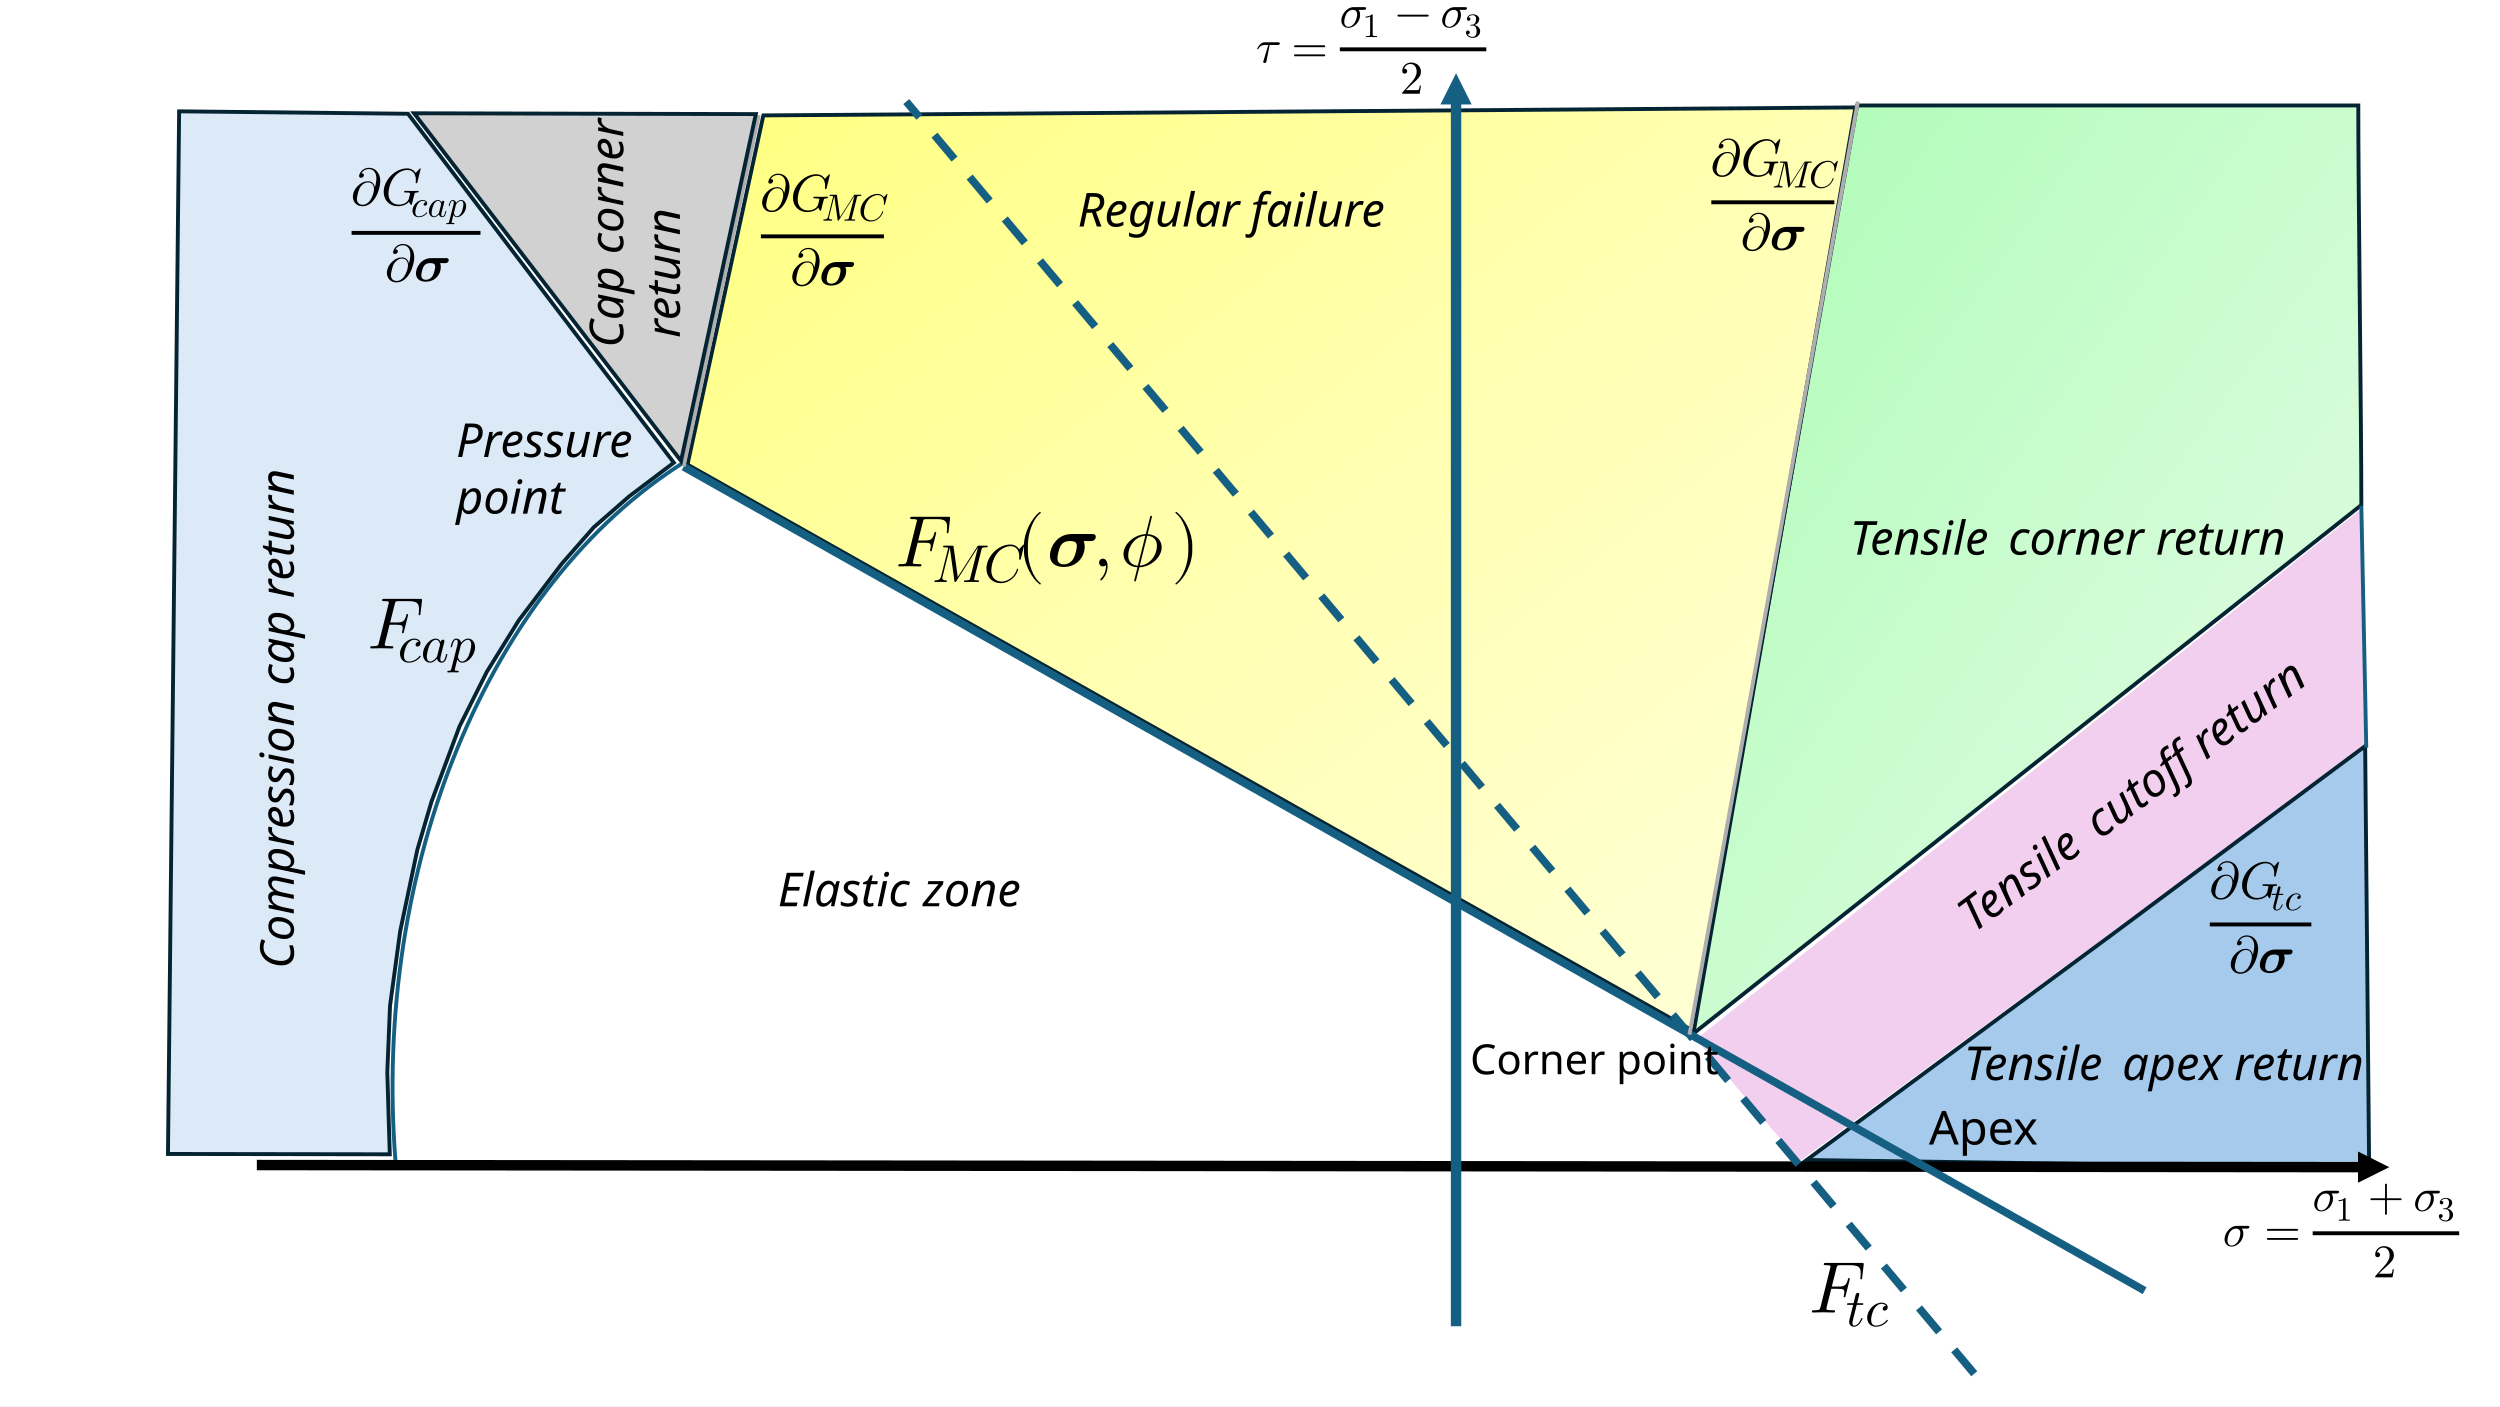
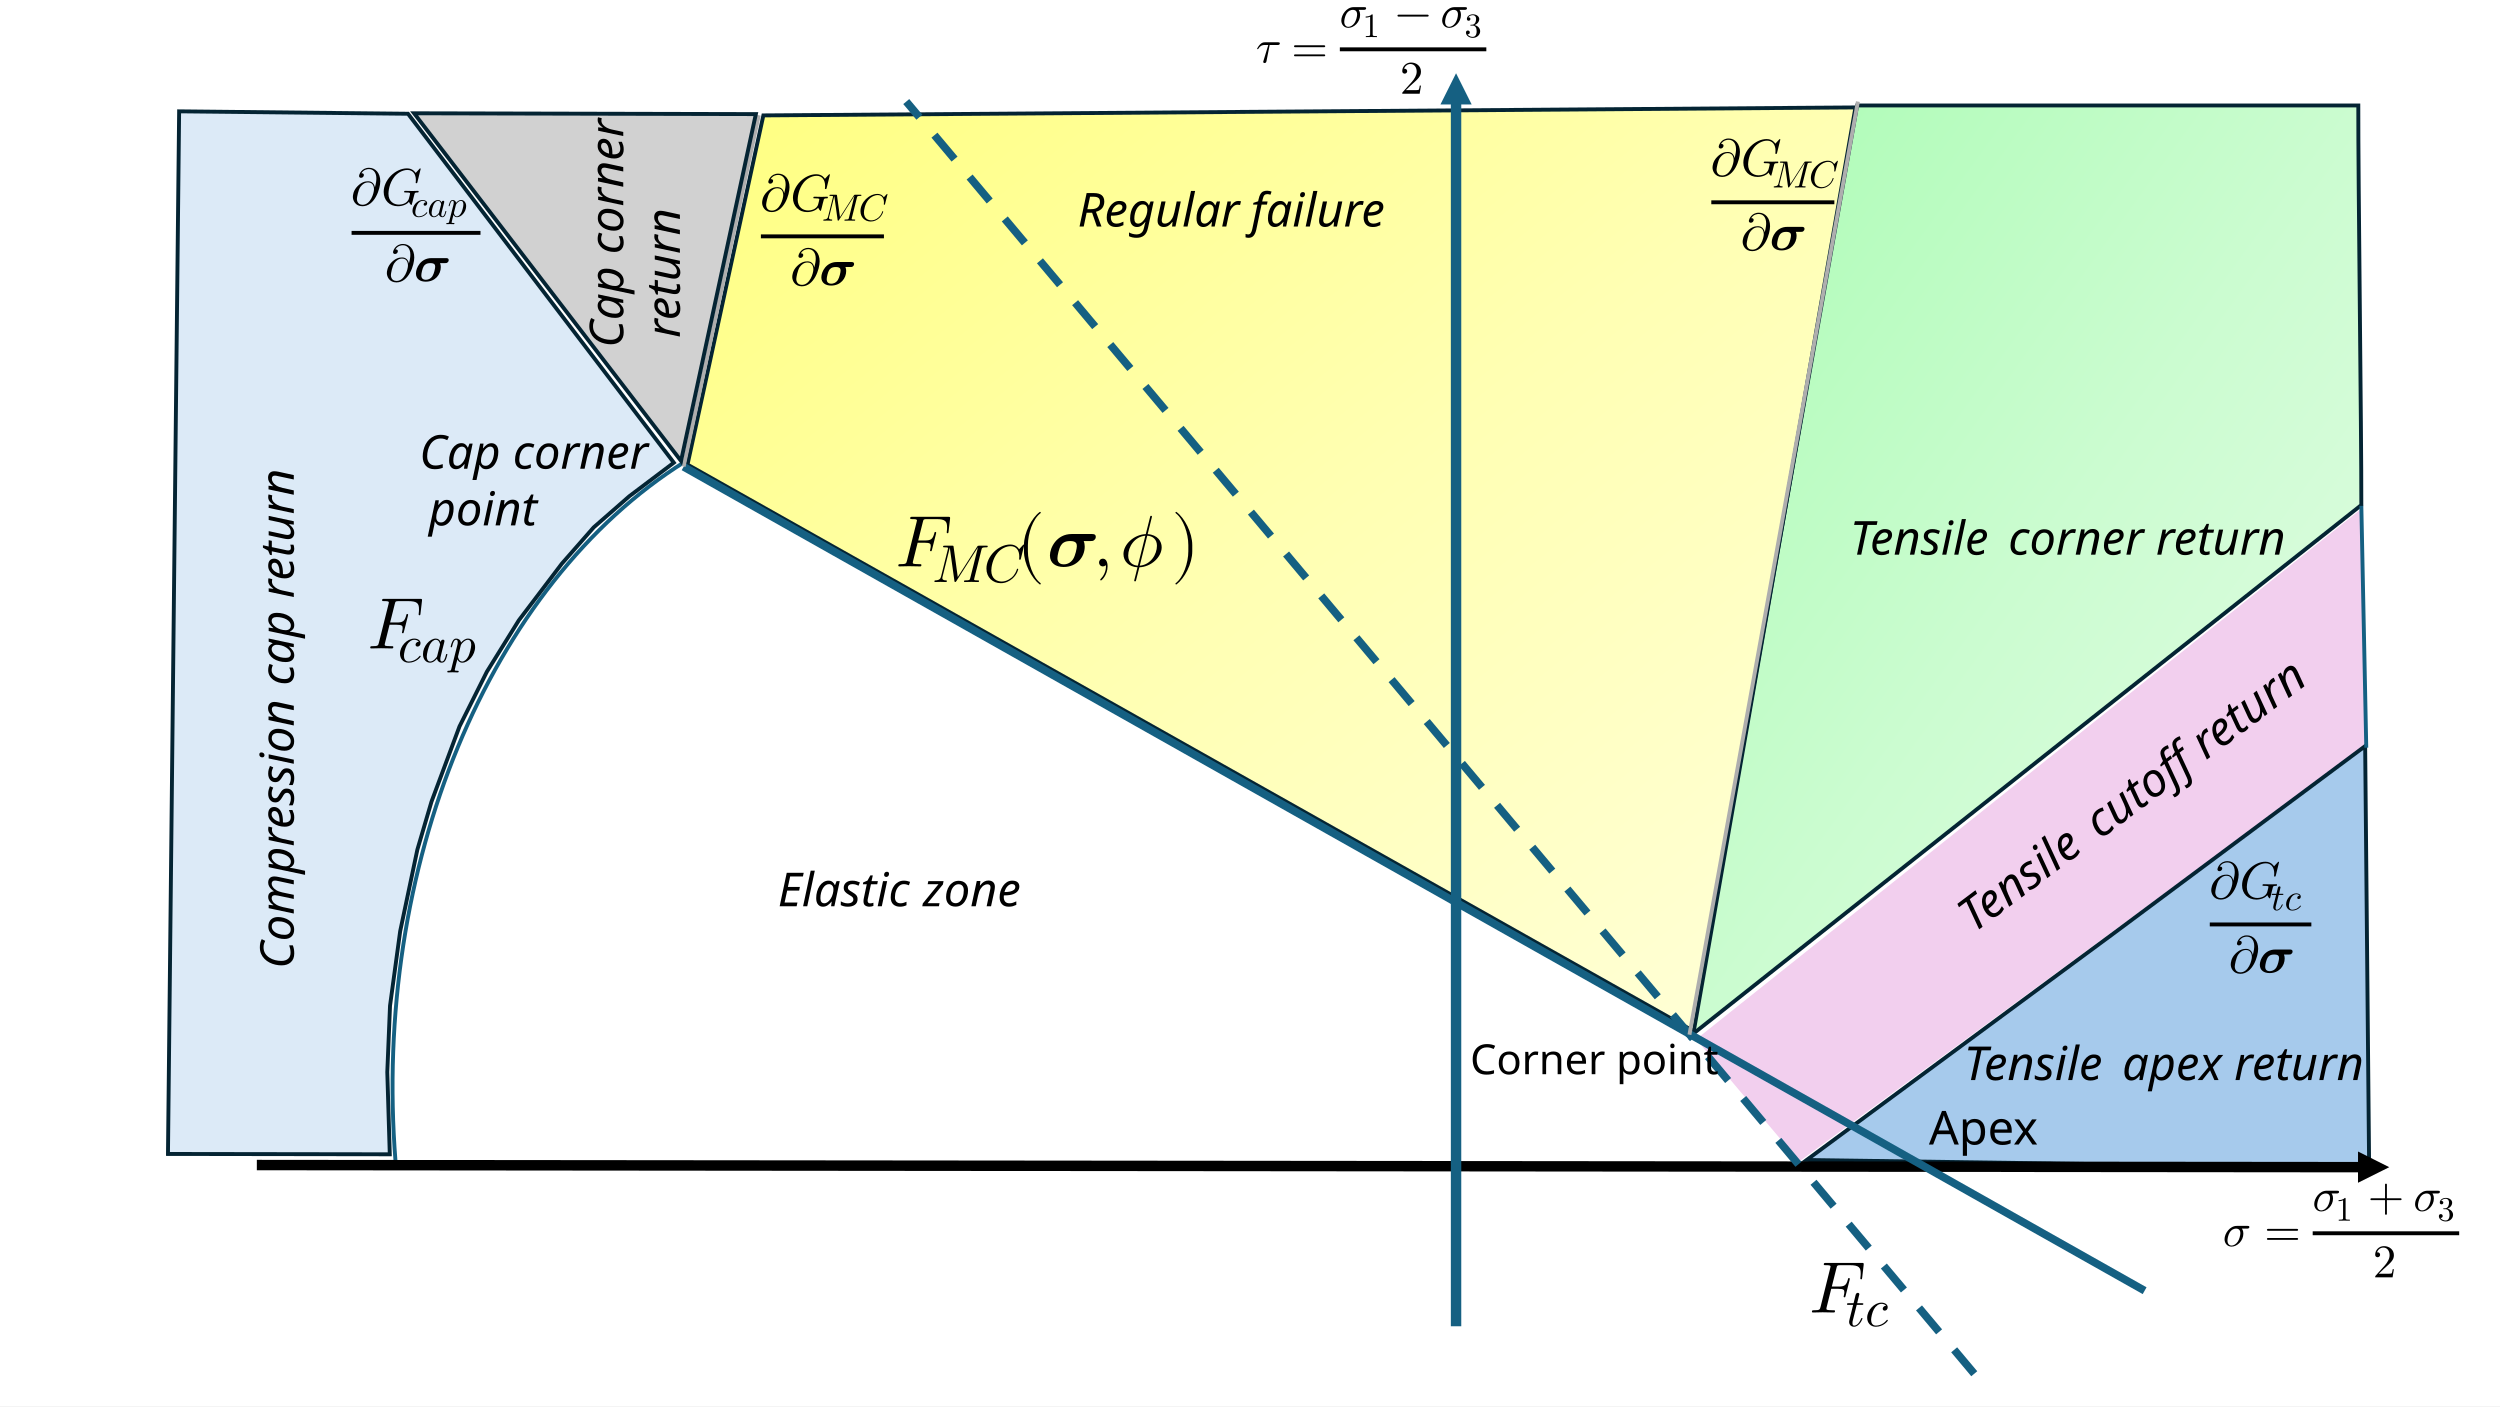
<svg xmlns="http://www.w3.org/2000/svg" width="1280" height="720" overflow="hidden">
  <defs>
    <clipPath id="clip0">
      <rect x="0" y="0" width="1280" height="720" />
    </clipPath>
    <linearGradient x1="811.73" y1="129.313" x2="1263.27" y2="454.687" gradientUnits="userSpaceOnUse" spreadMethod="reflect" id="fill1">
      <stop offset="0" stop-color="#ABFCB4" />
      <stop offset="0.5" stop-color="#CBFCD0" />
      <stop offset="1" stop-color="#E5FDE7" />
    </linearGradient>
    <linearGradient x1="420.857" y1="0.536" x2="881.143" y2="582.464" gradientUnits="userSpaceOnUse" spreadMethod="reflect" id="fill2">
      <stop offset="0" stop-color="#FFFF80" />
      <stop offset="0.5" stop-color="#FFFFB3" />
      <stop offset="1" stop-color="#FFFFDA" />
    </linearGradient>
  </defs>
  <g clip-path="url(#clip0)">
    <rect x="0" y="0" width="1280" height="720" fill="#FFFFFF" />
    <path d="M202.508 594.666C190.544 443.686 250.282 299.189 350.615 236.422" stroke="#156082" stroke-width="2" stroke-miterlimit="8" fill="none" fill-rule="evenodd" />
    <path d="M867 531.979 1209.34 259 1212 382.596 921.1 596 867 531.979Z" stroke="#FFFFFF" stroke-width="2" stroke-miterlimit="8" fill="#F2CFEE" fill-rule="evenodd" />
    <path d="M1083.22 477.119 925 593.914 1213 598 1210.96 382 1083.22 477.119Z" stroke="#042433" stroke-width="2" stroke-miterlimit="8" fill="#A6CAEC" fill-rule="evenodd" />
    <path d="M950.85 54 866 530 1209 258.576C1209.07 221.797 1207.37 90.779 1207.45 54L950.85 54Z" stroke="#042433" stroke-width="2" stroke-miterlimit="8" fill="url(#fill1)" fill-rule="evenodd" />
    <path d="M352 237.866 867.2 528 950 55 390.844 59.086 352 237.866Z" stroke="#042433" stroke-width="2" stroke-miterlimit="8" fill="url(#fill2)" fill-rule="evenodd" />
    <path d="M131.503 593.833 1209.97 594.917 1209.96 600.25 131.497 599.167ZM1207.31 589.581 1223.3 597.597 1207.29 605.581Z" />
    <path d="M2.667-4.36388e-07 2.667 628.218-2.667 628.218-2.667 4.36388e-07ZM8 625.551 0 641.551-8 625.551Z" fill="#156082" transform="matrix(1 0 0 -1 745.5 679.051)" />
    <path d="M350 239 1098.05 660.841" stroke="#156082" stroke-width="4" stroke-miterlimit="8" fill="none" fill-rule="evenodd" />
    <path d="M1010.82 703.354 464 52" stroke="#156082" stroke-width="4" stroke-miterlimit="8" stroke-dasharray="16 12" fill="none" fill-rule="evenodd" />
    <path d="M0 0 86.239 477.761" stroke="#AEAEAE" stroke-width="2" stroke-miterlimit="8" fill="none" fill-rule="evenodd" transform="matrix(1 0 0 -1 865 529.761)" />
    <text font-family="Aptos,Aptos_MSFontService,sans-serif" font-weight="400" font-size="24" transform="translate(987.598 586)">Apex</text>
    <text font-family="Aptos,Aptos_MSFontService,sans-serif" font-weight="400" font-size="21.333" transform="translate(752.724 550)">Corner point</text>
    <text font-family="Cambria Math,Cambria Math_MSFontService,sans-serif" font-weight="400" font-size="37.333" transform="translate(926.277 672)">𝐹</text>
    <text font-family="Cambria Math,Cambria Math_MSFontService,sans-serif" font-weight="400" font-size="27.253" transform="translate(945.03 679)">𝑡𝑐</text>
    <text font-family="Cambria Math,Cambria Math_MSFontService,sans-serif" font-weight="400" font-size="37.333" transform="translate(458.509 290)">𝐹</text>
    <text font-family="Cambria Math,Cambria Math_MSFontService,sans-serif" font-weight="400" font-size="27.253" transform="translate(477.262 298)">𝑀𝐶</text>
    <text font-family="Cambria Math,Cambria Math_MSFontService,sans-serif" font-weight="400" font-size="37.333" transform="translate(520.502 290)">(</text>
    <text font-family="Cambria Math,Cambria Math_MSFontService,sans-serif" font-weight="400" font-size="37.333" transform="translate(536.002 290)">𝝈</text>
    <text font-family="Cambria Math,Cambria Math_MSFontService,sans-serif" font-weight="400" font-size="37.333" transform="translate(559.502 290)">,</text>
    <text font-family="Cambria Math,Cambria Math_MSFontService,sans-serif" font-weight="400" font-size="37.333" transform="translate(573.389 290)">𝜙</text>
    <text font-family="Cambria Math,Cambria Math_MSFontService,sans-serif" font-weight="400" font-size="37.333" transform="translate(599.689 290)">)</text>
    <text font-family="Cambria Math,Cambria Math_MSFontService,sans-serif" font-weight="400" font-size="26.667" transform="translate(875.753 90)">𝜕</text>
    <text font-family="Cambria Math,Cambria Math_MSFontService,sans-serif" font-weight="400" font-size="26.667" transform="translate(891.266 90)">𝐺</text>
    <text font-family="Cambria Math,Cambria Math_MSFontService,sans-serif" font-weight="400" font-size="19.467" transform="translate(907.32 96)">𝑀𝐶</text>
    <text font-family="Cambria Math,Cambria Math_MSFontService,sans-serif" font-weight="400" font-size="26.667" transform="translate(891.18 128)">𝜕</text>
    <text font-family="Cambria Math,Cambria Math_MSFontService,sans-serif" font-weight="400" font-size="26.667" transform="translate(906.013 128)">𝝈</text>
    <path d="M876.186 102.572 907.686 102.572 939.186 102.572 939.186 104.572 907.686 104.572 876.186 104.572Z" fill-rule="evenodd" />
    <text font-family="Cambria Math,Cambria Math_MSFontService,sans-serif" font-weight="400" font-size="26.667" transform="translate(1131.1 460)">𝜕</text>
    <text font-family="Cambria Math,Cambria Math_MSFontService,sans-serif" font-weight="400" font-size="26.667" transform="translate(1146.61 460)">𝐺</text>
    <text font-family="Cambria Math,Cambria Math_MSFontService,sans-serif" font-weight="400" font-size="19.467" transform="translate(1162.66 466)">𝑡𝑐</text>
    <text font-family="Cambria Math,Cambria Math_MSFontService,sans-serif" font-weight="400" font-size="26.667" transform="translate(1141.08 498)">𝜕</text>
    <text font-family="Cambria Math,Cambria Math_MSFontService,sans-serif" font-weight="400" font-size="26.667" transform="translate(1155.91 498)">𝝈</text>
    <path d="M1131.41 472.317 1148.74 472.317 1166.08 472.317 1183.41 472.317 1183.41 474.317 1166.08 474.317 1148.74 474.317 1131.41 474.317Z" fill-rule="evenodd" />
    <text font-family="Aptos,Aptos_MSFontService,sans-serif" font-style="italic" font-weight="400" font-size="24" transform="translate(551.738 116)">Regular</text>
    <text font-family="Aptos,Aptos_MSFontService,sans-serif" font-style="italic" font-weight="400" font-size="24" transform="translate(640.405 116)">failure</text>
    <text font-family="Aptos,Aptos_MSFontService,sans-serif" font-style="italic" font-weight="400" font-size="24" transform="translate(947.146 284)">Tensile</text>
    <text font-family="Aptos,Aptos_MSFontService,sans-serif" font-style="italic" font-weight="400" font-size="24" transform="translate(1028.23 284)">corner return</text>
    <text font-family="Aptos,Aptos_MSFontService,sans-serif" font-style="italic" font-weight="400" font-size="24" transform="translate(1005.47 553)">Tensile</text>
    <text font-family="Aptos,Aptos_MSFontService,sans-serif" font-style="italic" font-weight="400" font-size="24" transform="translate(1086.55 553)">apex return</text>
    <text font-family="Cambria Math,Cambria Math_MSFontService,sans-serif" font-weight="400" font-size="24" transform="translate(643 32)">𝜏</text>
    <text font-family="Cambria Math,Cambria Math_MSFontService,sans-serif" font-weight="400" font-size="24" transform="translate(661.18 32)">=</text>
    <text font-family="Cambria Math,Cambria Math_MSFontService,sans-serif" font-weight="400" font-size="24" transform="translate(685.847 14)">𝜎</text>
    <text font-family="Cambria Math,Cambria Math_MSFontService,sans-serif" font-weight="400" font-size="17.52" transform="translate(697.653 19)">1</text>
    <text font-family="Cambria Math,Cambria Math_MSFontService,sans-serif" font-weight="400" font-size="24" transform="translate(714.147 14)">−</text>
    <text font-family="Cambria Math,Cambria Math_MSFontService,sans-serif" font-weight="400" font-size="24" transform="translate(737.48 14)">𝜎</text>
    <text font-family="Cambria Math,Cambria Math_MSFontService,sans-serif" font-weight="400" font-size="17.52" transform="translate(749.84 19)">3</text>
    <text font-family="Cambria Math,Cambria Math_MSFontService,sans-serif" font-weight="400" font-size="24" transform="translate(716.753 48)">2</text>
    <path d="M686 24.253 711 24.253 736 24.253 761 24.253 761 26.253 736 26.253 711 26.253 686 26.253Z" fill-rule="evenodd" />
    <text font-family="Cambria Math,Cambria Math_MSFontService,sans-serif" font-weight="400" font-size="24" transform="translate(1138.06 638)">𝜎</text>
    <text font-family="Cambria Math,Cambria Math_MSFontService,sans-serif" font-weight="400" font-size="24" transform="translate(1159.31 638)">=</text>
    <text font-family="Cambria Math,Cambria Math_MSFontService,sans-serif" font-weight="400" font-size="24" transform="translate(1183.98 620)">𝜎</text>
    <text font-family="Cambria Math,Cambria Math_MSFontService,sans-serif" font-weight="400" font-size="17.52" transform="translate(1195.79 625)">1</text>
    <text font-family="Cambria Math,Cambria Math_MSFontService,sans-serif" font-weight="400" font-size="24" transform="translate(1212.28 620)">+</text>
    <text font-family="Cambria Math,Cambria Math_MSFontService,sans-serif" font-weight="400" font-size="24" transform="translate(1235.61 620)">𝜎</text>
    <text font-family="Cambria Math,Cambria Math_MSFontService,sans-serif" font-weight="400" font-size="17.52" transform="translate(1247.97 625)">3</text>
    <text font-family="Cambria Math,Cambria Math_MSFontService,sans-serif" font-weight="400" font-size="24" transform="translate(1214.89 654)">2</text>
    <path d="M1184.1 630.432 1209.1 630.432 1234.1 630.432 1259.1 630.432 1259.1 632.432 1234.1 632.432 1209.1 632.432 1184.1 632.432Z" fill-rule="evenodd" />
    <text font-family="Aptos,Aptos_MSFontService,sans-serif" font-style="italic" font-weight="400" font-size="24" transform="translate(398.206 464)">Elastic</text>
    <text font-family="Aptos,Aptos_MSFontService,sans-serif" font-style="italic" font-weight="400" font-size="24" transform="translate(472.566 464)">zone</text>
    <text font-family="Aptos,Aptos_MSFontService,sans-serif" font-style="italic" font-weight="400" font-size="24" transform="matrix(0.799432 -0.600757 0.600757 0.799432 1010.43 478)">Tensile</text>
    <text font-family="Aptos,Aptos_MSFontService,sans-serif" font-style="italic" font-weight="400" font-size="24" transform="matrix(0.799432 -0.600757 0.600757 0.799432 1075.24 430)">cutoff return</text>
    <path d="M1209 259 1211.53 382.82" stroke="#156082" stroke-width="2" stroke-miterlimit="8" fill="none" fill-rule="evenodd" />
    <path d="M0 0 38.507 179.855" stroke="#AEAEAE" stroke-width="2" stroke-miterlimit="8" fill="none" fill-rule="evenodd" transform="matrix(1 0 0 -1 350 238.855)" />
    <path d="M348.692 236 387 58.42 212 58 348.692 236Z" stroke="#042433" stroke-width="2" stroke-miterlimit="8" fill="#D1D1D1" fill-rule="evenodd" />
    <path d="M199.567 591 198.294 548.9 199.693 514.943 204.889 476.792 213.683 435.046 220.922 410.466 235.268 371.927 249.258 343.963 265.646 317.596 287.631 288.634 303.957 270.025 322.206 254.078 345 236.893 208.888 58.241 91.715 57 86 590.822 199.567 591Z" stroke="#042433" stroke-width="2" stroke-miterlimit="8" fill="#DCEAF7" fill-rule="evenodd" />
    <text font-family="Aptos,Aptos_MSFontService,sans-serif" font-style="italic" font-weight="400" font-size="24" transform="matrix(-1.83697e-16 -1 1 -1.83697e-16 150.421 496)">Compression</text>
    <text font-family="Aptos,Aptos_MSFontService,sans-serif" font-style="italic" font-weight="400" font-size="24" transform="matrix(-1.83697e-16 -1 1 -1.83697e-16 150.421 351)">cap return</text>
    <text font-family="Cambria Math,Cambria Math_MSFontService,sans-serif" font-weight="400" font-size="26.667" transform="translate(389.142 108)">𝜕</text>
    <text font-family="Cambria Math,Cambria Math_MSFontService,sans-serif" font-weight="400" font-size="26.667" transform="translate(404.655 108)">𝐺</text>
    <text font-family="Cambria Math,Cambria Math_MSFontService,sans-serif" font-weight="400" font-size="19.467" transform="translate(420.708 113)">𝑀𝐶</text>
    <text font-family="Cambria Math,Cambria Math_MSFontService,sans-serif" font-weight="400" font-size="26.667" transform="translate(404.568 146)">𝜕</text>
    <text font-family="Cambria Math,Cambria Math_MSFontService,sans-serif" font-weight="400" font-size="26.667" transform="translate(419.402 146)">𝝈</text>
    <path d="M389.575 120.014 421.075 120.014 452.575 120.014 452.575 122.014 421.075 122.014 389.575 122.014Z" fill-rule="evenodd" />
    <text font-family="Cambria Math,Cambria Math_MSFontService,sans-serif" font-weight="400" font-size="26.667" transform="translate(179.608 105)">𝜕</text>
    <text font-family="Cambria Math,Cambria Math_MSFontService,sans-serif" font-weight="400" font-size="26.667" transform="translate(195.121 105)">𝐺</text>
    <text font-family="Cambria Math,Cambria Math_MSFontService,sans-serif" font-weight="400" font-size="19.467" transform="translate(210.395 111)">𝑐𝑎𝑝</text>
    <text font-family="Cambria Math,Cambria Math_MSFontService,sans-serif" font-weight="400" font-size="26.667" transform="translate(197.008 144)">𝜕</text>
    <text font-family="Cambria Math,Cambria Math_MSFontService,sans-serif" font-weight="400" font-size="26.667" transform="translate(211.841 144)">𝝈</text>
    <path d="M180.008 118.228 213.008 118.228 246.008 118.228 246.008 120.228 213.008 120.228 180.008 120.228Z" fill-rule="evenodd" />
    <text font-family="Aptos,Aptos_MSFontService,sans-serif" font-style="italic" font-weight="400" font-size="24" transform="matrix(-1.83697e-16 -1 1 -1.83697e-16 319.106 178)">Cap corner</text>
    <text font-family="Aptos,Aptos_MSFontService,sans-serif" font-style="italic" font-weight="400" font-size="24" transform="matrix(-1.83697e-16 -1 1 -1.83697e-16 348.106 173)">return</text>
-     <text font-family="Aptos,Aptos_MSFontService,sans-serif" font-style="italic" font-weight="400" font-size="24" transform="translate(233.537 234)">Pressure</text>
-     <text font-family="Aptos,Aptos_MSFontService,sans-serif" font-style="italic" font-weight="400" font-size="24" transform="translate(233.537 263)">point</text>
+     <text font-family="Aptos,Aptos_MSFontService,sans-serif" font-style="italic" font-weight="400" font-size="24" transform="translate(214.696 240)">Cap corner</text>
+     <text font-family="Aptos,Aptos_MSFontService,sans-serif" font-style="italic" font-weight="400" font-size="24" transform="translate(219.529 269)">point</text>
    <text font-family="Cambria Math,Cambria Math_MSFontService,sans-serif" font-weight="400" font-size="37.333" transform="translate(188.132 332)">𝐹</text>
    <text font-family="Cambria Math,Cambria Math_MSFontService,sans-serif" font-weight="400" font-size="27.253" transform="translate(203.672 339)">𝑐𝑎𝑝</text>
  </g>
</svg>
